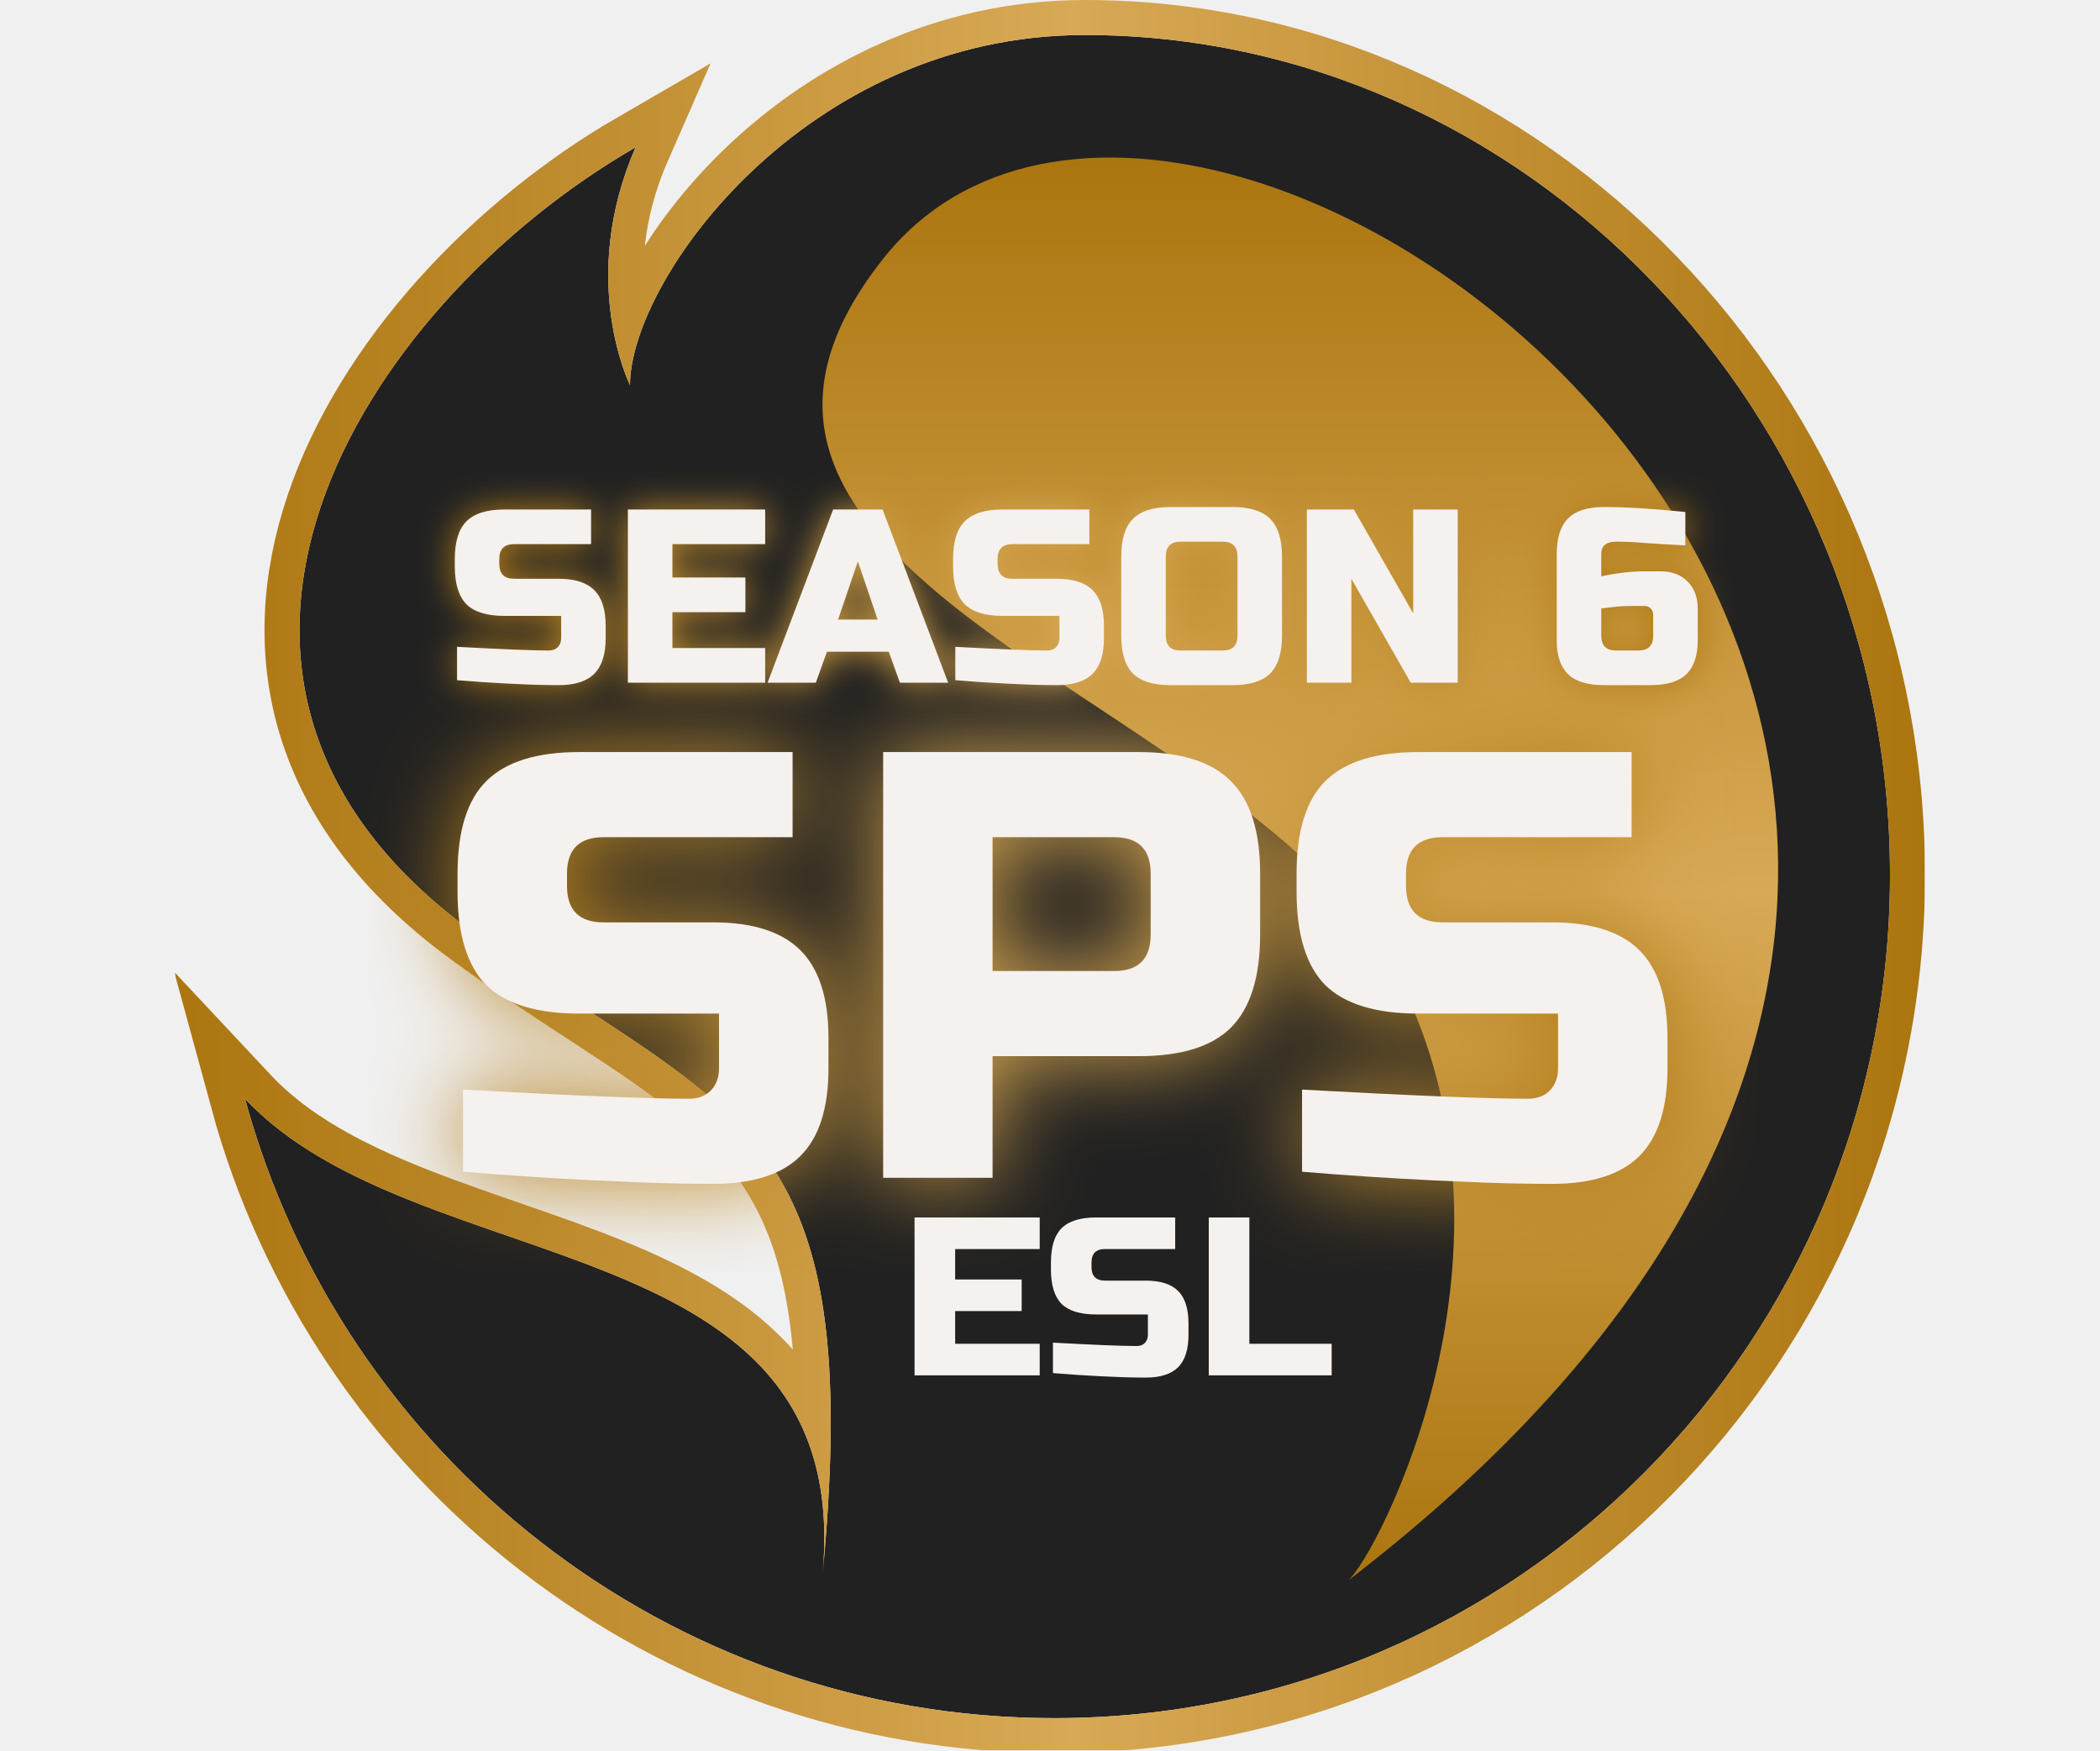
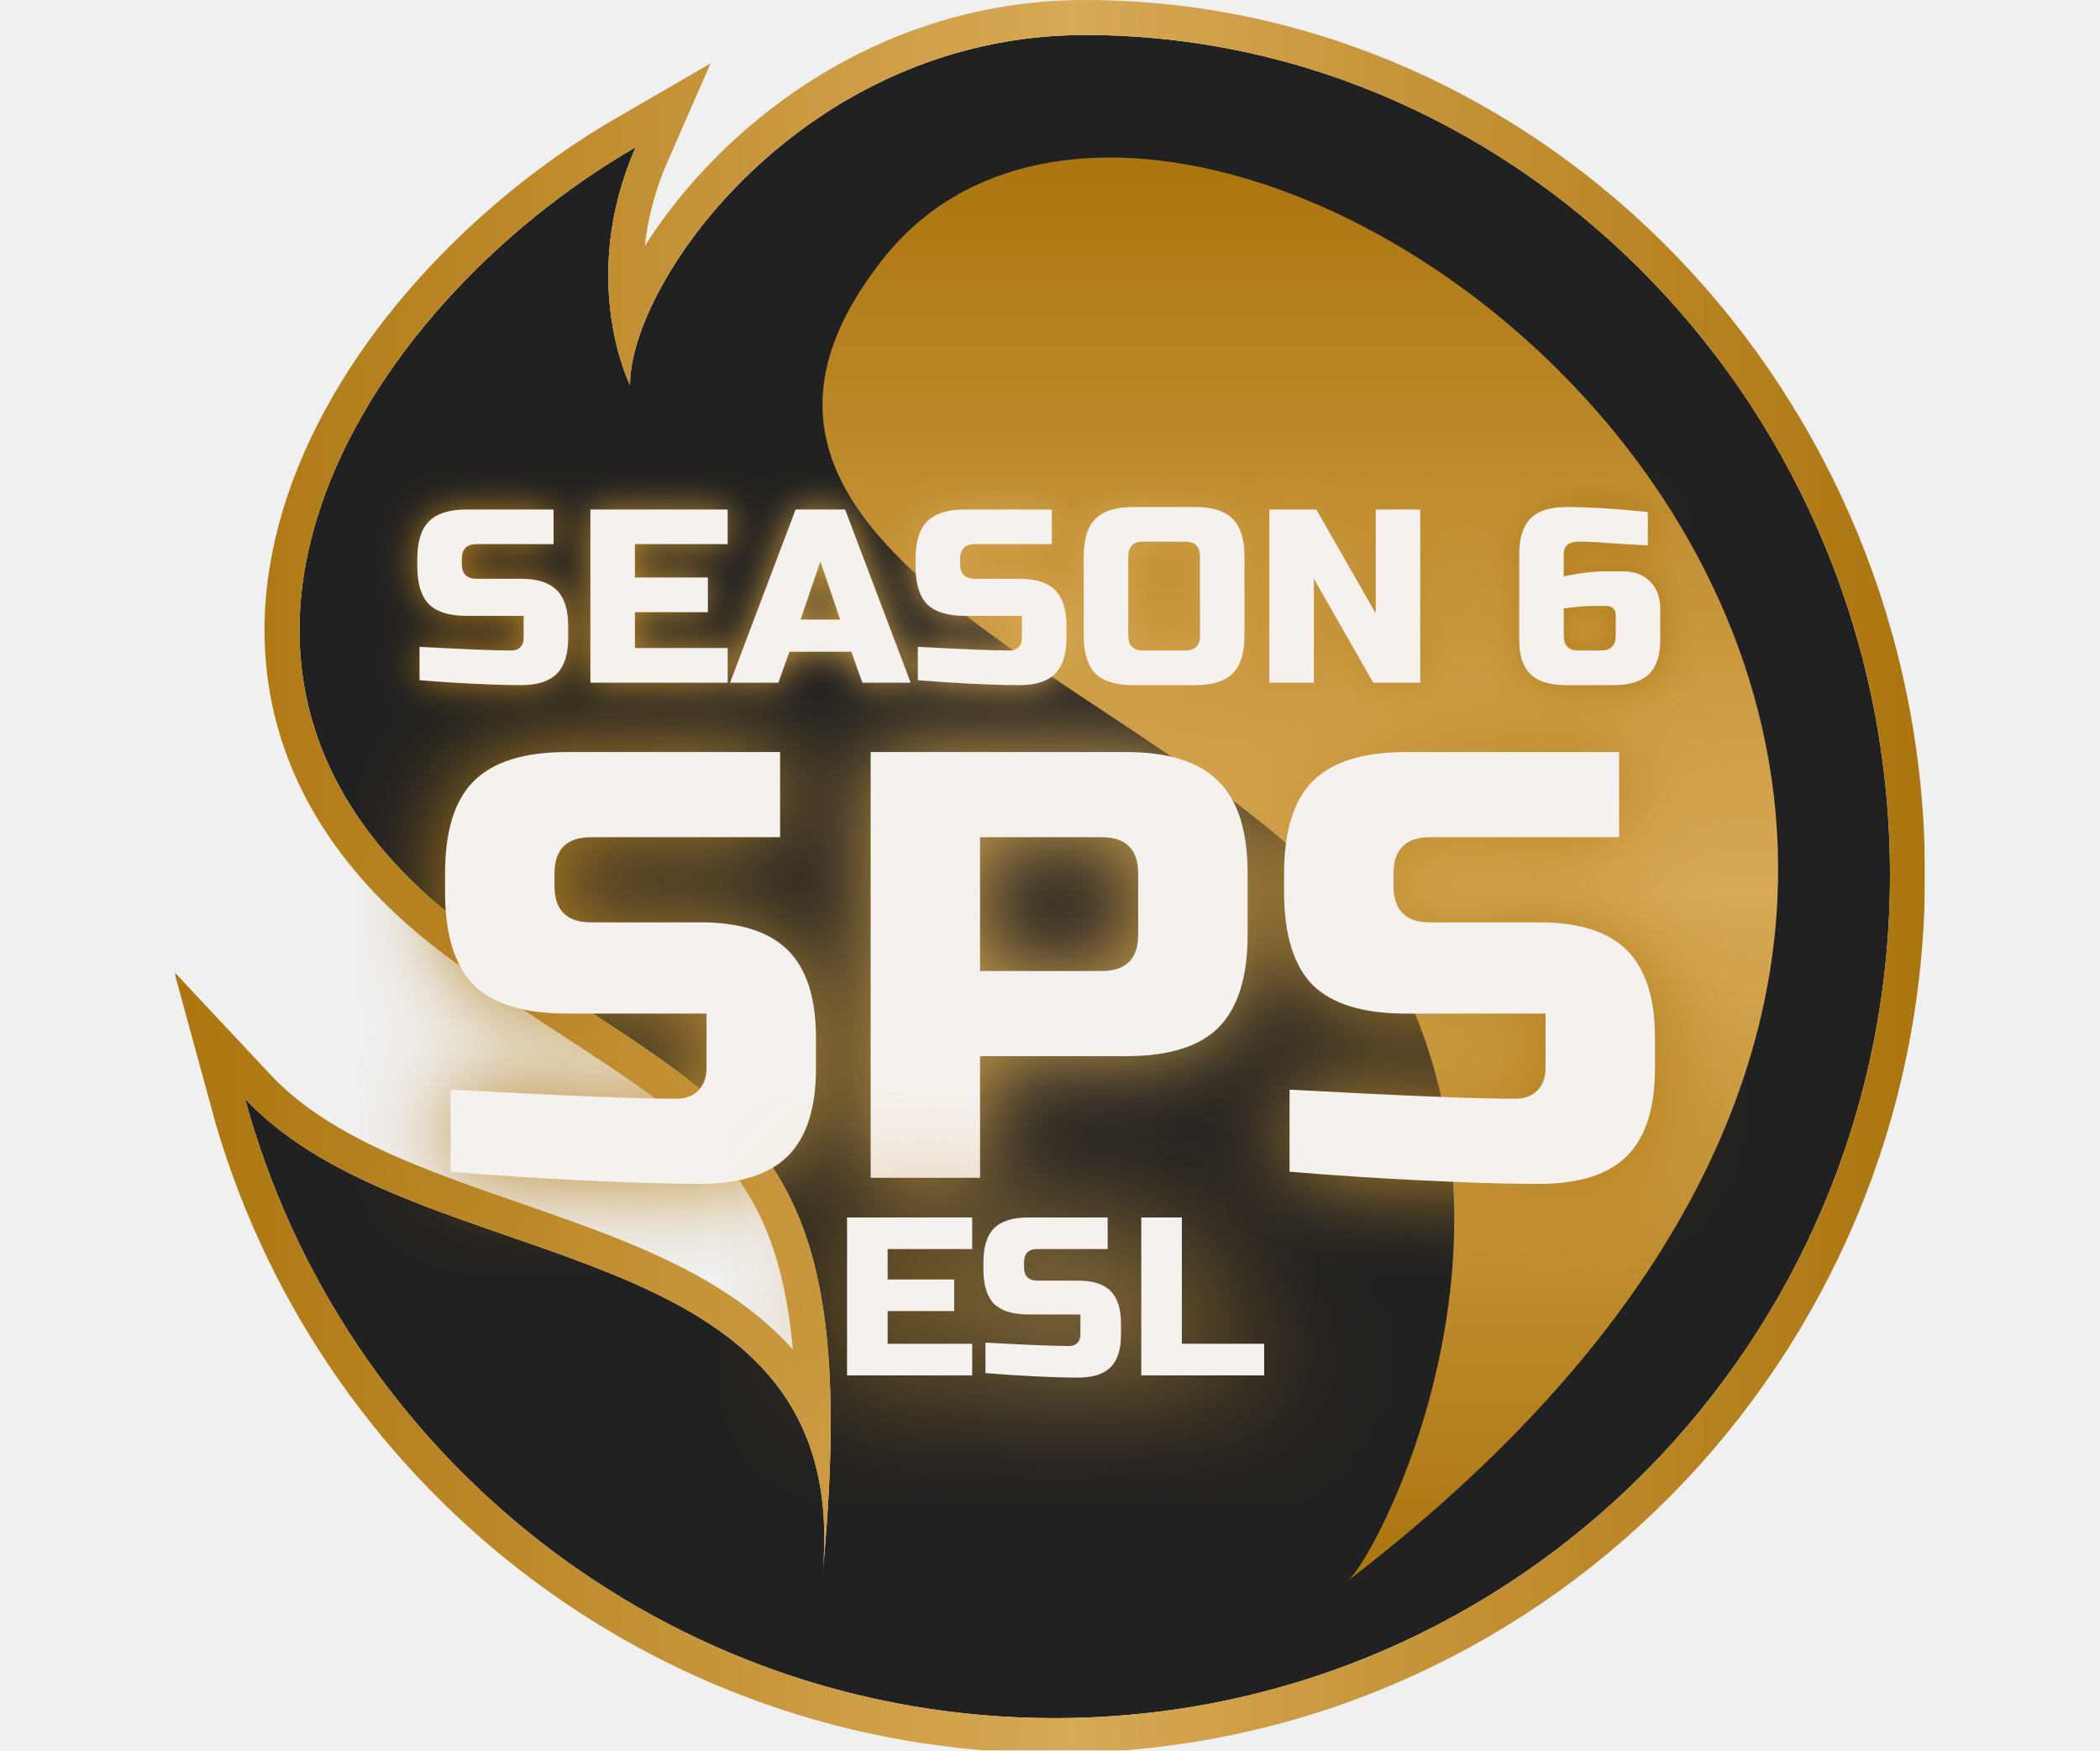
<svg xmlns="http://www.w3.org/2000/svg" width="84" height="70" viewBox="0 0 84 70" fill="none">
-   <g id="icon-sticker-s6-sps">
-     <g id="SPS-ESL" clip-path="url(#clip0_722_847)">
+   <g id="sps6">
+     <g id="SPS-ESL" clip-path="url(#clip0_114_4594)">
      <g id="Subtract">
-         <mask id="path-1-outside-1_722_847" maskUnits="userSpaceOnUse" x="6.8" y="-0.6" width="71" height="71" fill="black">
+         <mask id="path-1-outside-1_114_4594" maskUnits="userSpaceOnUse" x="6.8" y="-0.6" width="71" height="71" fill="black">
          <rect fill="white" x="6.8" y="-0.6" width="71" height="71" />
-           <path d="M25.2 15.4C25.2 15.4 23.1 11.2 25.426 5.887C14.243 12.36 5.23 27.259 18.83 37.21C20.545 38.465 22.159 39.517 23.65 40.489C30.964 45.256 34.35 47.757 32.9 63C34.246 48.856 16.731 51.338 9.8 43.938C13.686 58.214 26.711 68.708 42.18 68.708C60.715 68.708 75.6 53.587 75.6 35C75.6 16.413 60.9 1.4 43.4 1.4C32.2 1.4 25.2 11.2 25.2 15.4Z" />
+           <path d="M25.2 15.4C25.2 15.4 23.1 11.2 25.426 5.887C14.243 12.36 5.23 27.259 18.83 37.21C20.545 38.465 22.159 39.517 23.65 40.489C30.964 45.256 34.35 47.757 32.9 63C34.246 48.856 16.731 51.338 9.8 43.938C13.686 58.214 26.711 68.708 42.18 68.708C60.715 68.708 75.6 53.586 75.6 35C75.6 16.413 60.9 1.4 43.4 1.4C32.2 1.4 25.2 11.2 25.2 15.4Z" />
        </mask>
-         <path d="M25.2 15.4C25.2 15.4 23.1 11.2 25.426 5.887C14.243 12.36 5.23 27.259 18.83 37.21C20.545 38.465 22.159 39.517 23.65 40.489C30.964 45.256 34.35 47.757 32.9 63C34.246 48.856 16.731 51.338 9.8 43.938C13.686 58.214 26.711 68.708 42.18 68.708C60.715 68.708 75.6 53.587 75.6 35C75.6 16.413 60.9 1.4 43.4 1.4C32.2 1.4 25.2 11.2 25.2 15.4Z" fill="#212121" />
-         <path d="M25.2 15.4C25.2 15.4 23.1 11.2 25.426 5.887C14.243 12.36 5.23 27.259 18.83 37.21C20.545 38.465 22.159 39.517 23.65 40.489C30.964 45.256 34.35 47.757 32.9 63C34.246 48.856 16.731 51.338 9.8 43.938C13.686 58.214 26.711 68.708 42.18 68.708C60.715 68.708 75.6 53.587 75.6 35C75.6 16.413 60.9 1.4 43.4 1.4C32.2 1.4 25.2 11.2 25.2 15.4Z" stroke="url(#paint0_linear_722_847)" stroke-width="2.8" stroke-miterlimit="16" mask="url(#path-1-outside-1_722_847)" />
+         <path d="M25.2 15.4C25.2 15.4 23.1 11.2 25.426 5.887C14.243 12.36 5.23 27.259 18.83 37.21C20.545 38.465 22.159 39.517 23.65 40.489C30.964 45.256 34.35 47.757 32.9 63C34.246 48.856 16.731 51.338 9.8 43.938C13.686 58.214 26.711 68.708 42.18 68.708C60.715 68.708 75.6 53.586 75.6 35C75.6 16.413 60.9 1.4 43.4 1.4C32.2 1.4 25.2 11.2 25.2 15.4Z" fill="#212121" />
+         <path d="M25.2 15.4C25.2 15.4 23.1 11.2 25.426 5.887C14.243 12.36 5.23 27.259 18.83 37.21C20.545 38.465 22.159 39.517 23.65 40.489C30.964 45.256 34.35 47.757 32.9 63C34.246 48.856 16.731 51.338 9.8 43.938C13.686 58.214 26.711 68.708 42.18 68.708C60.715 68.708 75.6 53.586 75.6 35C75.6 16.413 60.9 1.4 43.4 1.4C32.2 1.4 25.2 11.2 25.2 15.4Z" stroke="url(#paint0_linear_114_4594)" stroke-width="2.8" stroke-miterlimit="16" mask="url(#path-1-outside-1_114_4594)" />
      </g>
-       <path id="Vector 224" d="M53.926 63.204C53.91 63.217 53.896 63.228 53.883 63.237C53.897 63.226 53.911 63.215 53.926 63.204C55.066 62.233 61.526 49.964 55.896 39.006C50.191 27.901 25.105 23.293 35.318 10.358C48.29 -6.071 96.473 30.568 53.926 63.204Z" fill="url(#paint1_linear_722_847)" />
+       <path id="Vector 224" d="M53.926 63.204C53.91 63.217 53.896 63.228 53.883 63.237C53.897 63.226 53.911 63.215 53.926 63.204C55.066 62.233 61.526 49.964 55.896 39.006C50.191 27.901 25.105 23.293 35.318 10.358C48.29 -6.071 96.473 30.568 53.926 63.204Z" fill="url(#paint1_linear_114_4594)" />
      <g id="Group 156">
-         <g id="SPS" filter="url(#filter0_f_722_847)">
-           <path d="M18.521 43.573C22.964 43.817 25.972 43.938 27.545 43.938C27.918 43.938 28.209 43.833 28.42 43.622C28.647 43.395 28.761 43.095 28.761 42.722V40.533H23.167C21.464 40.533 20.224 40.152 19.446 39.39C18.683 38.612 18.302 37.371 18.302 35.669V34.939C18.302 33.237 18.683 32.005 19.446 31.242C20.224 30.464 21.464 30.075 23.167 30.075H31.704V33.48H24.14C23.167 33.48 22.68 33.966 22.68 34.939V35.426C22.68 36.398 23.167 36.885 24.14 36.885H28.517C30.107 36.885 31.274 37.258 32.02 38.004C32.766 38.75 33.139 39.917 33.139 41.506V42.722C33.139 44.311 32.766 45.479 32.02 46.224C31.274 46.97 30.107 47.343 28.517 47.343C27.691 47.343 26.815 47.327 25.891 47.295L23.653 47.197C21.999 47.116 20.289 47.003 18.521 46.857V43.573ZM35.326 30.075H45.541C47.243 30.075 48.475 30.464 49.237 31.242C50.016 32.005 50.405 33.237 50.405 34.939V37.371C50.405 39.074 50.016 40.314 49.237 41.093C48.475 41.855 47.243 42.236 45.541 42.236H39.703V47.1H35.326V30.075ZM46.027 34.939C46.027 33.966 45.541 33.48 44.568 33.48H39.703V38.831H44.568C45.541 38.831 46.027 38.344 46.027 37.371V34.939ZM52.082 43.573C56.525 43.817 59.533 43.938 61.105 43.938C61.478 43.938 61.77 43.833 61.981 43.622C62.208 43.395 62.322 43.095 62.322 42.722V40.533H56.728C55.025 40.533 53.785 40.152 53.006 39.39C52.244 38.612 51.863 37.371 51.863 35.669V34.939C51.863 33.237 52.244 32.005 53.006 31.242C53.785 30.464 55.025 30.075 56.728 30.075H65.264V33.48H57.7C56.728 33.48 56.241 33.966 56.241 34.939V35.426C56.241 36.398 56.728 36.885 57.7 36.885H62.078C63.667 36.885 64.835 37.258 65.581 38.004C66.326 38.75 66.699 39.917 66.699 41.506V42.722C66.699 44.311 66.326 45.479 65.581 46.224C64.835 46.97 63.667 47.343 62.078 47.343C61.251 47.343 60.376 47.327 59.452 47.295L57.214 47.197C55.56 47.116 53.85 47.003 52.082 46.857V43.573Z" fill="url(#paint2_linear_722_847)" />
+         <g id="SPS" filter="url(#filter0_f_114_4594)">
+           <path d="M18.021 43.574C22.464 43.817 25.472 43.938 27.045 43.938C27.418 43.938 27.709 43.833 27.92 43.622C28.147 43.395 28.261 43.095 28.261 42.722V40.533H22.667C20.964 40.533 19.724 40.152 18.946 39.39C18.183 38.612 17.802 37.371 17.802 35.669V34.939C17.802 33.237 18.183 32.005 18.946 31.242C19.724 30.464 20.964 30.075 22.667 30.075H31.204V33.48H23.64C22.667 33.48 22.18 33.967 22.18 34.939V35.426C22.18 36.399 22.667 36.885 23.64 36.885H28.017C29.607 36.885 30.774 37.258 31.52 38.004C32.266 38.75 32.639 39.917 32.639 41.506V42.722C32.639 44.311 32.266 45.479 31.52 46.224C30.774 46.97 29.607 47.343 28.017 47.343C27.191 47.343 26.315 47.327 25.391 47.295L23.153 47.197C21.499 47.116 19.789 47.003 18.021 46.857V43.574ZM34.826 30.075H45.041C46.743 30.075 47.975 30.464 48.737 31.242C49.516 32.005 49.905 33.237 49.905 34.939V37.371C49.905 39.074 49.516 40.314 48.737 41.093C47.975 41.855 46.743 42.236 45.041 42.236H39.203V47.1H34.826V30.075ZM45.527 34.939C45.527 33.967 45.041 33.48 44.068 33.48H39.203V38.831H44.068C45.041 38.831 45.527 38.344 45.527 37.371V34.939ZM51.582 43.574C56.025 43.817 59.033 43.938 60.605 43.938C60.978 43.938 61.27 43.833 61.481 43.622C61.708 43.395 61.822 43.095 61.822 42.722V40.533H56.228C54.525 40.533 53.285 40.152 52.506 39.39C51.744 38.612 51.363 37.371 51.363 35.669V34.939C51.363 33.237 51.744 32.005 52.506 31.242C53.285 30.464 54.525 30.075 56.228 30.075H64.764V33.48H57.2C56.228 33.48 55.741 33.967 55.741 34.939V35.426C55.741 36.399 56.228 36.885 57.2 36.885H61.578C63.167 36.885 64.335 37.258 65.081 38.004C65.826 38.75 66.199 39.917 66.199 41.506V42.722C66.199 44.311 65.826 45.479 65.081 46.224C64.335 46.97 63.167 47.343 61.578 47.343C60.751 47.343 59.876 47.327 58.952 47.295L56.714 47.197C55.06 47.116 53.35 47.003 51.582 46.857V43.574Z" fill="url(#paint2_linear_114_4594)" />
        </g>
-         <path id="SPS_2" d="M18.521 43.573C22.964 43.817 25.972 43.938 27.545 43.938C27.918 43.938 28.209 43.833 28.42 43.622C28.647 43.395 28.761 43.095 28.761 42.722V40.533H23.167C21.464 40.533 20.224 40.152 19.446 39.39C18.683 38.612 18.302 37.371 18.302 35.669V34.939C18.302 33.237 18.683 32.005 19.446 31.242C20.224 30.464 21.464 30.075 23.167 30.075H31.704V33.48H24.14C23.167 33.48 22.68 33.966 22.68 34.939V35.426C22.68 36.398 23.167 36.885 24.14 36.885H28.517C30.107 36.885 31.274 37.258 32.02 38.004C32.766 38.75 33.139 39.917 33.139 41.506V42.722C33.139 44.311 32.766 45.479 32.02 46.224C31.274 46.97 30.107 47.343 28.517 47.343C27.691 47.343 26.815 47.327 25.891 47.295L23.653 47.197C21.999 47.116 20.289 47.003 18.521 46.857V43.573ZM35.326 30.075H45.541C47.243 30.075 48.475 30.464 49.237 31.242C50.016 32.005 50.405 33.237 50.405 34.939V37.371C50.405 39.074 50.016 40.314 49.237 41.093C48.475 41.855 47.243 42.236 45.541 42.236H39.703V47.1H35.326V30.075ZM46.027 34.939C46.027 33.966 45.541 33.48 44.568 33.48H39.703V38.831H44.568C45.541 38.831 46.027 38.344 46.027 37.371V34.939ZM52.082 43.573C56.525 43.817 59.533 43.938 61.105 43.938C61.478 43.938 61.77 43.833 61.981 43.622C62.208 43.395 62.322 43.095 62.322 42.722V40.533H56.728C55.025 40.533 53.785 40.152 53.006 39.39C52.244 38.612 51.863 37.371 51.863 35.669V34.939C51.863 33.237 52.244 32.005 53.006 31.242C53.785 30.464 55.025 30.075 56.728 30.075H65.264V33.48H57.7C56.728 33.48 56.241 33.966 56.241 34.939V35.426C56.241 36.398 56.728 36.885 57.7 36.885H62.078C63.667 36.885 64.835 37.258 65.581 38.004C66.326 38.75 66.699 39.917 66.699 41.506V42.722C66.699 44.311 66.326 45.479 65.581 46.224C64.835 46.97 63.667 47.343 62.078 47.343C61.251 47.343 60.376 47.327 59.452 47.295L57.214 47.197C55.56 47.116 53.85 47.003 52.082 46.857V43.573Z" fill="#F5F1EE" />
+         <path id="SPS_2" d="M18.021 43.574C22.464 43.817 25.472 43.938 27.045 43.938C27.418 43.938 27.709 43.833 27.92 43.622C28.147 43.395 28.261 43.095 28.261 42.722V40.533H22.667C20.964 40.533 19.724 40.152 18.946 39.39C18.183 38.612 17.802 37.371 17.802 35.669V34.939C17.802 33.237 18.183 32.005 18.946 31.242C19.724 30.464 20.964 30.075 22.667 30.075H31.204V33.48H23.64C22.667 33.48 22.18 33.967 22.18 34.939V35.426C22.18 36.399 22.667 36.885 23.64 36.885H28.017C29.607 36.885 30.774 37.258 31.52 38.004C32.266 38.75 32.639 39.917 32.639 41.506V42.722C32.639 44.311 32.266 45.479 31.52 46.224C30.774 46.97 29.607 47.343 28.017 47.343C27.191 47.343 26.315 47.327 25.391 47.295L23.153 47.197C21.499 47.116 19.789 47.003 18.021 46.857V43.574ZM34.826 30.075H45.041C46.743 30.075 47.975 30.464 48.737 31.242C49.516 32.005 49.905 33.237 49.905 34.939V37.371C49.905 39.074 49.516 40.314 48.737 41.093C47.975 41.855 46.743 42.236 45.041 42.236H39.203V47.1H34.826V30.075ZM45.527 34.939C45.527 33.967 45.041 33.48 44.068 33.48H39.203V38.831H44.068C45.041 38.831 45.527 38.344 45.527 37.371V34.939ZM51.582 43.574C56.025 43.817 59.033 43.938 60.605 43.938C60.978 43.938 61.27 43.833 61.481 43.622C61.708 43.395 61.822 43.095 61.822 42.722V40.533H56.228C54.525 40.533 53.285 40.152 52.506 39.39C51.744 38.612 51.363 37.371 51.363 35.669V34.939C51.363 33.237 51.744 32.005 52.506 31.242C53.285 30.464 54.525 30.075 56.228 30.075H64.764V33.48H57.2C56.228 33.48 55.741 33.967 55.741 34.939V35.426C55.741 36.399 56.228 36.885 57.2 36.885H61.578C63.167 36.885 64.335 37.258 65.081 38.004C65.826 38.75 66.199 39.917 66.199 41.506V42.722C66.199 44.311 65.826 45.479 65.081 46.224C64.335 46.97 63.167 47.343 61.578 47.343C60.751 47.343 59.876 47.327 58.952 47.295L56.714 47.197C55.06 47.116 53.35 47.003 51.582 46.857V43.574Z" fill="#F5F1EE" />
      </g>
      <g id="Group 159">
-         <g id="SEASON 6" filter="url(#filter1_f_722_847)">
-           <path d="M18.281 25.866C20.088 25.964 21.311 26.014 21.951 26.014C22.103 26.014 22.221 25.971 22.307 25.885C22.4 25.793 22.446 25.671 22.446 25.519V24.629H20.17C19.478 24.629 18.973 24.474 18.657 24.164C18.347 23.847 18.192 23.343 18.192 22.65V22.353C18.192 21.661 18.347 21.16 18.657 20.85C18.973 20.533 19.478 20.375 20.17 20.375H23.643V21.76H20.566C20.17 21.76 19.972 21.958 19.972 22.353V22.551C19.972 22.947 20.17 23.145 20.566 23.145H22.347C22.993 23.145 23.468 23.297 23.771 23.6C24.075 23.903 24.227 24.378 24.227 25.024V25.519C24.227 26.166 24.075 26.64 23.771 26.944C23.468 27.247 22.993 27.399 22.347 27.399C22.01 27.399 21.654 27.392 21.278 27.379L20.368 27.34C19.695 27.307 19 27.26 18.281 27.201V25.866ZM30.607 27.3H25.116V20.375H30.607V21.76H26.897V23.095H29.816V24.48H26.897V25.915H30.607V27.3ZM32.633 27.3H30.703L33.325 20.375H35.304L37.926 27.3H35.996L35.551 26.063H33.078L32.633 27.3ZM33.523 24.777H35.106L34.315 22.452L33.523 24.777ZM38.212 25.866C40.019 25.964 41.243 26.014 41.883 26.014C42.034 26.014 42.153 25.971 42.239 25.885C42.331 25.793 42.377 25.671 42.377 25.519V24.629H40.102C39.409 24.629 38.905 24.474 38.588 24.164C38.278 23.847 38.123 23.343 38.123 22.65V22.353C38.123 21.661 38.278 21.16 38.588 20.85C38.905 20.533 39.409 20.375 40.102 20.375H43.574V21.76H40.498C40.102 21.76 39.904 21.958 39.904 22.353V22.551C39.904 22.947 40.102 23.145 40.498 23.145H42.278C42.925 23.145 43.4 23.297 43.703 23.6C44.006 23.903 44.158 24.378 44.158 25.024V25.519C44.158 26.166 44.006 26.64 43.703 26.944C43.4 27.247 42.925 27.399 42.278 27.399C41.942 27.399 41.586 27.392 41.21 27.379L40.3 27.34C39.627 27.307 38.931 27.26 38.212 27.201V25.866ZM49.5 22.254C49.5 21.859 49.302 21.661 48.906 21.661H47.224C46.828 21.661 46.631 21.859 46.631 22.254V25.42C46.631 25.816 46.828 26.014 47.224 26.014H48.906C49.302 26.014 49.5 25.816 49.5 25.42V22.254ZM51.28 25.42C51.28 26.113 51.122 26.617 50.806 26.934C50.495 27.244 49.994 27.399 49.302 27.399H46.828C46.136 27.399 45.631 27.244 45.315 26.934C45.005 26.617 44.85 26.113 44.85 25.42V22.254C44.85 21.562 45.005 21.061 45.315 20.751C45.631 20.434 46.136 20.276 46.828 20.276H49.302C49.994 20.276 50.495 20.434 50.806 20.751C51.122 21.061 51.28 21.562 51.28 22.254V25.42ZM58.309 27.3H56.429L54.055 23.145V27.3H52.274V20.375H54.154L56.529 24.53V20.375H58.309V27.3ZM64.149 20.276C65.053 20.276 66.141 20.342 67.414 20.474V21.809C67.051 21.789 66.741 21.773 66.484 21.76C66.233 21.74 66.025 21.727 65.861 21.72C65.702 21.707 65.544 21.694 65.386 21.681C65.122 21.667 64.878 21.661 64.654 21.661C64.251 21.661 64.05 21.826 64.05 22.155V23.046C64.69 22.914 65.251 22.848 65.732 22.848H66.424C66.873 22.848 67.232 22.983 67.503 23.254C67.773 23.524 67.909 23.884 67.909 24.332V25.618C67.909 26.218 67.757 26.667 67.453 26.964C67.15 27.254 66.675 27.399 66.029 27.399H64.149C63.503 27.399 63.028 27.254 62.724 26.964C62.421 26.667 62.269 26.218 62.269 25.618V22.155C62.269 21.509 62.421 21.034 62.724 20.731C63.028 20.427 63.503 20.276 64.149 20.276ZM65.237 24.233C64.987 24.233 64.756 24.246 64.545 24.273C64.34 24.299 64.175 24.319 64.05 24.332V25.42C64.05 25.816 64.248 26.014 64.644 26.014H65.534C65.93 26.014 66.128 25.816 66.128 25.42V24.579C66.128 24.48 66.095 24.398 66.029 24.332C65.963 24.266 65.88 24.233 65.781 24.233H65.237Z" fill="url(#paint3_linear_722_847)" />
+         <g id="SEASON 6" filter="url(#filter1_f_114_4594)">
+           <path d="M16.781 25.866C18.588 25.965 19.811 26.014 20.451 26.014C20.603 26.014 20.721 25.971 20.807 25.885C20.9 25.793 20.946 25.671 20.946 25.519V24.629H18.67C17.978 24.629 17.473 24.474 17.157 24.164C16.847 23.847 16.692 23.343 16.692 22.65V22.353C16.692 21.661 16.847 21.16 17.157 20.85C17.473 20.533 17.978 20.375 18.67 20.375H22.143V21.76H19.066C18.67 21.76 18.472 21.958 18.472 22.353V22.551C18.472 22.947 18.67 23.145 19.066 23.145H20.847C21.493 23.145 21.968 23.297 22.271 23.6C22.575 23.903 22.727 24.378 22.727 25.025V25.519C22.727 26.166 22.575 26.64 22.271 26.944C21.968 27.247 21.493 27.399 20.847 27.399C20.51 27.399 20.154 27.392 19.778 27.379L18.868 27.34C18.195 27.307 17.5 27.261 16.781 27.201V25.866ZM29.107 27.3H23.616V20.375H29.107V21.76H25.397V23.095H28.316V24.48H25.397V25.915H29.107V27.3ZM31.133 27.3H29.203L31.825 20.375H33.804L36.426 27.3H34.496L34.051 26.063H31.578L31.133 27.3ZM32.023 24.777H33.606L32.815 22.452L32.023 24.777ZM36.712 25.866C38.519 25.965 39.743 26.014 40.383 26.014C40.534 26.014 40.653 25.971 40.739 25.885C40.831 25.793 40.877 25.671 40.877 25.519V24.629H38.602C37.909 24.629 37.405 24.474 37.088 24.164C36.778 23.847 36.623 23.343 36.623 22.65V22.353C36.623 21.661 36.778 21.16 37.088 20.85C37.405 20.533 37.909 20.375 38.602 20.375H42.074V21.76H38.998C38.602 21.76 38.404 21.958 38.404 22.353V22.551C38.404 22.947 38.602 23.145 38.998 23.145H40.778C41.425 23.145 41.9 23.297 42.203 23.6C42.506 23.903 42.658 24.378 42.658 25.025V25.519C42.658 26.166 42.506 26.64 42.203 26.944C41.9 27.247 41.425 27.399 40.778 27.399C40.442 27.399 40.086 27.392 39.71 27.379L38.8 27.34C38.127 27.307 37.431 27.261 36.712 27.201V25.866ZM48 22.255C48 21.859 47.802 21.661 47.406 21.661H45.724C45.328 21.661 45.131 21.859 45.131 22.255V25.42C45.131 25.816 45.328 26.014 45.724 26.014H47.406C47.802 26.014 48 25.816 48 25.42V22.255ZM49.78 25.42C49.78 26.113 49.622 26.617 49.306 26.934C48.995 27.244 48.494 27.399 47.802 27.399H45.328C44.636 27.399 44.131 27.244 43.815 26.934C43.505 26.617 43.35 26.113 43.35 25.42V22.255C43.35 21.562 43.505 21.061 43.815 20.751C44.131 20.434 44.636 20.276 45.328 20.276H47.802C48.494 20.276 48.995 20.434 49.306 20.751C49.622 21.061 49.78 21.562 49.78 22.255V25.42ZM56.809 27.3H54.929L52.555 23.145V27.3H50.774V20.375H52.654L55.029 24.53V20.375H56.809V27.3ZM62.649 20.276C63.553 20.276 64.641 20.342 65.914 20.474V21.809C65.551 21.79 65.241 21.773 64.984 21.76C64.733 21.74 64.525 21.727 64.361 21.72C64.202 21.707 64.044 21.694 63.886 21.681C63.622 21.668 63.378 21.661 63.154 21.661C62.751 21.661 62.55 21.826 62.55 22.155V23.046C63.19 22.914 63.751 22.848 64.232 22.848H64.924C65.373 22.848 65.732 22.983 66.003 23.254C66.273 23.524 66.409 23.884 66.409 24.332V25.618C66.409 26.218 66.257 26.667 65.953 26.964C65.65 27.254 65.175 27.399 64.529 27.399H62.649C62.003 27.399 61.528 27.254 61.224 26.964C60.921 26.667 60.769 26.218 60.769 25.618V22.155C60.769 21.509 60.921 21.034 61.224 20.731C61.528 20.427 62.003 20.276 62.649 20.276ZM63.737 24.233C63.487 24.233 63.256 24.246 63.045 24.273C62.84 24.299 62.675 24.319 62.55 24.332V25.42C62.55 25.816 62.748 26.014 63.144 26.014H64.034C64.43 26.014 64.628 25.816 64.628 25.42V24.579C64.628 24.48 64.595 24.398 64.529 24.332C64.463 24.266 64.38 24.233 64.281 24.233H63.737Z" fill="url(#paint3_linear_114_4594)" />
        </g>
-         <path id="SEASON 6_2" d="M18.281 25.866C20.088 25.964 21.311 26.014 21.951 26.014C22.103 26.014 22.221 25.971 22.307 25.885C22.4 25.793 22.446 25.671 22.446 25.519V24.629H20.17C19.478 24.629 18.973 24.474 18.657 24.164C18.347 23.847 18.192 23.343 18.192 22.65V22.353C18.192 21.661 18.347 21.16 18.657 20.85C18.973 20.533 19.478 20.375 20.17 20.375H23.643V21.76H20.566C20.17 21.76 19.972 21.958 19.972 22.353V22.551C19.972 22.947 20.17 23.145 20.566 23.145H22.347C22.993 23.145 23.468 23.297 23.771 23.6C24.075 23.903 24.227 24.378 24.227 25.024V25.519C24.227 26.166 24.075 26.64 23.771 26.944C23.468 27.247 22.993 27.399 22.347 27.399C22.01 27.399 21.654 27.392 21.278 27.379L20.368 27.34C19.695 27.307 19 27.26 18.281 27.201V25.866ZM30.607 27.3H25.116V20.375H30.607V21.76H26.897V23.095H29.816V24.48H26.897V25.915H30.607V27.3ZM32.633 27.3H30.703L33.325 20.375H35.304L37.926 27.3H35.996L35.551 26.063H33.078L32.633 27.3ZM33.523 24.777H35.106L34.315 22.452L33.523 24.777ZM38.212 25.866C40.019 25.964 41.243 26.014 41.883 26.014C42.034 26.014 42.153 25.971 42.239 25.885C42.331 25.793 42.377 25.671 42.377 25.519V24.629H40.102C39.409 24.629 38.905 24.474 38.588 24.164C38.278 23.847 38.123 23.343 38.123 22.65V22.353C38.123 21.661 38.278 21.16 38.588 20.85C38.905 20.533 39.409 20.375 40.102 20.375H43.574V21.76H40.498C40.102 21.76 39.904 21.958 39.904 22.353V22.551C39.904 22.947 40.102 23.145 40.498 23.145H42.278C42.925 23.145 43.4 23.297 43.703 23.6C44.006 23.903 44.158 24.378 44.158 25.024V25.519C44.158 26.166 44.006 26.64 43.703 26.944C43.4 27.247 42.925 27.399 42.278 27.399C41.942 27.399 41.586 27.392 41.21 27.379L40.3 27.34C39.627 27.307 38.931 27.26 38.212 27.201V25.866ZM49.5 22.254C49.5 21.859 49.302 21.661 48.906 21.661H47.224C46.828 21.661 46.631 21.859 46.631 22.254V25.42C46.631 25.816 46.828 26.014 47.224 26.014H48.906C49.302 26.014 49.5 25.816 49.5 25.42V22.254ZM51.28 25.42C51.28 26.113 51.122 26.617 50.806 26.934C50.495 27.244 49.994 27.399 49.302 27.399H46.828C46.136 27.399 45.631 27.244 45.315 26.934C45.005 26.617 44.85 26.113 44.85 25.42V22.254C44.85 21.562 45.005 21.061 45.315 20.751C45.631 20.434 46.136 20.276 46.828 20.276H49.302C49.994 20.276 50.495 20.434 50.806 20.751C51.122 21.061 51.28 21.562 51.28 22.254V25.42ZM58.309 27.3H56.429L54.055 23.145V27.3H52.274V20.375H54.154L56.529 24.53V20.375H58.309V27.3ZM64.149 20.276C65.053 20.276 66.141 20.342 67.414 20.474V21.809C67.051 21.789 66.741 21.773 66.484 21.76C66.233 21.74 66.025 21.727 65.861 21.72C65.702 21.707 65.544 21.694 65.386 21.681C65.122 21.667 64.878 21.661 64.654 21.661C64.251 21.661 64.05 21.826 64.05 22.155V23.046C64.69 22.914 65.251 22.848 65.732 22.848H66.424C66.873 22.848 67.232 22.983 67.503 23.254C67.773 23.524 67.909 23.884 67.909 24.332V25.618C67.909 26.218 67.757 26.667 67.453 26.964C67.15 27.254 66.675 27.399 66.029 27.399H64.149C63.503 27.399 63.028 27.254 62.724 26.964C62.421 26.667 62.269 26.218 62.269 25.618V22.155C62.269 21.509 62.421 21.034 62.724 20.731C63.028 20.427 63.503 20.276 64.149 20.276ZM65.237 24.233C64.987 24.233 64.756 24.246 64.545 24.273C64.34 24.299 64.175 24.319 64.05 24.332V25.42C64.05 25.816 64.248 26.014 64.644 26.014H65.534C65.93 26.014 66.128 25.816 66.128 25.42V24.579C66.128 24.48 66.095 24.398 66.029 24.332C65.963 24.266 65.88 24.233 65.781 24.233H65.237Z" fill="#F5F1EE" />
+         <path id="SEASON 6_2" d="M16.781 25.866C18.588 25.965 19.811 26.014 20.451 26.014C20.603 26.014 20.721 25.971 20.807 25.885C20.9 25.793 20.946 25.671 20.946 25.519V24.629H18.67C17.978 24.629 17.473 24.474 17.157 24.164C16.847 23.847 16.692 23.343 16.692 22.65V22.353C16.692 21.661 16.847 21.16 17.157 20.85C17.473 20.533 17.978 20.375 18.67 20.375H22.143V21.76H19.066C18.67 21.76 18.472 21.958 18.472 22.353V22.551C18.472 22.947 18.67 23.145 19.066 23.145H20.847C21.493 23.145 21.968 23.297 22.271 23.6C22.575 23.903 22.727 24.378 22.727 25.025V25.519C22.727 26.166 22.575 26.64 22.271 26.944C21.968 27.247 21.493 27.399 20.847 27.399C20.51 27.399 20.154 27.392 19.778 27.379L18.868 27.34C18.195 27.307 17.5 27.261 16.781 27.201V25.866ZM29.107 27.3H23.616V20.375H29.107V21.76H25.397V23.095H28.316V24.48H25.397V25.915H29.107V27.3ZM31.133 27.3H29.203L31.825 20.375H33.804L36.426 27.3H34.496L34.051 26.063H31.578L31.133 27.3ZM32.023 24.777H33.606L32.815 22.452L32.023 24.777ZM36.712 25.866C38.519 25.965 39.743 26.014 40.383 26.014C40.534 26.014 40.653 25.971 40.739 25.885C40.831 25.793 40.877 25.671 40.877 25.519V24.629H38.602C37.909 24.629 37.405 24.474 37.088 24.164C36.778 23.847 36.623 23.343 36.623 22.65V22.353C36.623 21.661 36.778 21.16 37.088 20.85C37.405 20.533 37.909 20.375 38.602 20.375H42.074V21.76H38.998C38.602 21.76 38.404 21.958 38.404 22.353V22.551C38.404 22.947 38.602 23.145 38.998 23.145H40.778C41.425 23.145 41.9 23.297 42.203 23.6C42.506 23.903 42.658 24.378 42.658 25.025V25.519C42.658 26.166 42.506 26.64 42.203 26.944C41.9 27.247 41.425 27.399 40.778 27.399C40.442 27.399 40.086 27.392 39.71 27.379L38.8 27.34C38.127 27.307 37.431 27.261 36.712 27.201V25.866ZM48 22.255C48 21.859 47.802 21.661 47.406 21.661H45.724C45.328 21.661 45.131 21.859 45.131 22.255V25.42C45.131 25.816 45.328 26.014 45.724 26.014H47.406C47.802 26.014 48 25.816 48 25.42V22.255ZM49.78 25.42C49.78 26.113 49.622 26.617 49.306 26.934C48.995 27.244 48.494 27.399 47.802 27.399H45.328C44.636 27.399 44.131 27.244 43.815 26.934C43.505 26.617 43.35 26.113 43.35 25.42V22.255C43.35 21.562 43.505 21.061 43.815 20.751C44.131 20.434 44.636 20.276 45.328 20.276H47.802C48.494 20.276 48.995 20.434 49.306 20.751C49.622 21.061 49.78 21.562 49.78 22.255V25.42ZM56.809 27.3H54.929L52.555 23.145V27.3H50.774V20.375H52.654L55.029 24.53V20.375H56.809V27.3ZM62.649 20.276C63.553 20.276 64.641 20.342 65.914 20.474V21.809C65.551 21.79 65.241 21.773 64.984 21.76C64.733 21.74 64.525 21.727 64.361 21.72C64.202 21.707 64.044 21.694 63.886 21.681C63.622 21.668 63.378 21.661 63.154 21.661C62.751 21.661 62.55 21.826 62.55 22.155V23.046C63.19 22.914 63.751 22.848 64.232 22.848H64.924C65.373 22.848 65.732 22.983 66.003 23.254C66.273 23.524 66.409 23.884 66.409 24.332V25.618C66.409 26.218 66.257 26.667 65.953 26.964C65.65 27.254 65.175 27.399 64.529 27.399H62.649C62.003 27.399 61.528 27.254 61.224 26.964C60.921 26.667 60.769 26.218 60.769 25.618V22.155C60.769 21.509 60.921 21.034 61.224 20.731C61.528 20.427 62.003 20.276 62.649 20.276ZM63.737 24.233C63.487 24.233 63.256 24.246 63.045 24.273C62.84 24.299 62.675 24.319 62.55 24.332V25.42C62.55 25.816 62.748 26.014 63.144 26.014H64.034C64.43 26.014 64.628 25.816 64.628 25.42V24.579C64.628 24.48 64.595 24.398 64.529 24.332C64.463 24.266 64.38 24.233 64.281 24.233H63.737Z" fill="#F5F1EE" />
      </g>
      <g id="Group 160">
-         <path id="ESL" d="M41.588 55H36.582V48.686H41.588V49.949H38.206V51.166H40.867V52.429H38.206V53.737H41.588V55ZM42.118 53.692C43.766 53.782 44.882 53.827 45.465 53.827C45.603 53.827 45.712 53.788 45.79 53.71C45.874 53.626 45.916 53.515 45.916 53.376V52.565H43.841C43.21 52.565 42.75 52.423 42.461 52.141C42.179 51.852 42.037 51.392 42.037 50.76V50.49C42.037 49.858 42.179 49.401 42.461 49.119C42.75 48.83 43.21 48.686 43.841 48.686H47.008V49.949H44.202C43.841 49.949 43.661 50.129 43.661 50.49V50.67C43.661 51.031 43.841 51.212 44.202 51.212H45.826C46.415 51.212 46.848 51.35 47.125 51.626C47.401 51.903 47.54 52.336 47.54 52.925V53.376C47.54 53.966 47.401 54.399 47.125 54.675C46.848 54.952 46.415 55.09 45.826 55.09C45.519 55.09 45.194 55.084 44.852 55.072L44.022 55.036C43.408 55.006 42.774 54.964 42.118 54.91V53.692ZM49.974 53.737H53.267V55H48.351V48.686H49.974V53.737Z" fill="#F5F1EE" />
+         <g id="ESL" filter="url(#filter2_f_114_4594)">
+           <path d="M38.888 55H33.882V48.686H38.888V49.949H35.506V51.166H38.167V52.429H35.506V53.737H38.888V55ZM39.418 53.692C41.066 53.782 42.182 53.827 42.765 53.827C42.903 53.827 43.011 53.788 43.09 53.71C43.174 53.626 43.216 53.515 43.216 53.376V52.565H41.141C40.51 52.565 40.05 52.423 39.761 52.141C39.479 51.852 39.337 51.392 39.337 50.76V50.49C39.337 49.858 39.479 49.401 39.761 49.119C40.05 48.83 40.51 48.686 41.141 48.686H44.307V49.949H41.502C41.141 49.949 40.961 50.129 40.961 50.49V50.67C40.961 51.031 41.141 51.212 41.502 51.212H43.126C43.715 51.212 44.148 51.35 44.425 51.626C44.701 51.903 44.84 52.336 44.84 52.925V53.376C44.84 53.966 44.701 54.399 44.425 54.675C44.148 54.952 43.715 55.09 43.126 55.09C42.819 55.09 42.494 55.084 42.152 55.072L41.322 55.036C40.708 55.006 40.074 54.964 39.418 54.91V53.692ZM47.274 53.737H50.567V55H45.651V48.686H47.274V53.737Z" fill="url(#paint4_linear_114_4594)" />
+         </g>
+         <path id="ESL_2" d="M38.888 55H33.882V48.686H38.888V49.949H35.506V51.166H38.167V52.429H35.506V53.737H38.888V55ZM39.418 53.692C41.066 53.782 42.182 53.827 42.765 53.827C42.903 53.827 43.011 53.788 43.09 53.71C43.174 53.626 43.216 53.515 43.216 53.376V52.565H41.141C40.51 52.565 40.05 52.423 39.761 52.141C39.479 51.852 39.337 51.392 39.337 50.76V50.49C39.337 49.858 39.479 49.401 39.761 49.119C40.05 48.83 40.51 48.686 41.141 48.686H44.307V49.949H41.502C41.141 49.949 40.961 50.129 40.961 50.49V50.67C40.961 51.031 41.141 51.212 41.502 51.212H43.126C43.715 51.212 44.148 51.35 44.425 51.626C44.701 51.903 44.84 52.336 44.84 52.925V53.376C44.84 53.966 44.701 54.399 44.425 54.675C44.148 54.952 43.715 55.09 43.126 55.09C42.819 55.09 42.494 55.084 42.152 55.072L41.322 55.036C40.708 55.006 40.074 54.964 39.418 54.91V53.692ZM47.274 53.737H50.567V55H45.651V48.686H47.274V53.737Z" fill="#F5F1EE" />
      </g>
    </g>
  </g>
  <defs>
-     <filter id="filter0_f_722_847" x="14.753" y="26.526" width="55.495" height="24.367" filterUnits="userSpaceOnUse" color-interpolation-filters="sRGB">
+     <filter id="filter0_f_114_4594" x="14.253" y="26.526" width="55.496" height="24.367" filterUnits="userSpaceOnUse" color-interpolation-filters="sRGB">
      <feFlood flood-opacity="0" result="BackgroundImageFix" />
      <feBlend mode="normal" in="SourceGraphic" in2="BackgroundImageFix" result="shape" />
-       <feGaussianBlur stdDeviation="1.775" result="effect1_foregroundBlur_722_847" />
+       <feGaussianBlur stdDeviation="1.775" result="effect1_foregroundBlur_114_4594" />
    </filter>
-     <filter id="filter1_f_722_847" x="16.748" y="18.832" width="52.604" height="10.011" filterUnits="userSpaceOnUse" color-interpolation-filters="sRGB">
+     <filter id="filter1_f_114_4594" x="15.248" y="18.832" width="52.604" height="10.011" filterUnits="userSpaceOnUse" color-interpolation-filters="sRGB">
      <feFlood flood-opacity="0" result="BackgroundImageFix" />
      <feBlend mode="normal" in="SourceGraphic" in2="BackgroundImageFix" result="shape" />
-       <feGaussianBlur stdDeviation="0.722" result="effect1_foregroundBlur_722_847" />
+       <feGaussianBlur stdDeviation="0.722" result="effect1_foregroundBlur_114_4594" />
    </filter>
-     <linearGradient id="paint0_linear_722_847" x1="6.724" y1="35.054" x2="76.804" y2="35.054" gradientUnits="userSpaceOnUse">
+     <filter id="filter2_f_114_4594" x="28.882" y="43.686" width="26.685" height="16.404" filterUnits="userSpaceOnUse" color-interpolation-filters="sRGB">
+       <feFlood flood-opacity="0" result="BackgroundImageFix" />
+       <feBlend mode="normal" in="SourceGraphic" in2="BackgroundImageFix" result="shape" />
+       <feGaussianBlur stdDeviation="2.5" result="effect1_foregroundBlur_114_4594" />
+     </filter>
+     <linearGradient id="paint0_linear_114_4594" x1="6.724" y1="35.054" x2="76.804" y2="35.054" gradientUnits="userSpaceOnUse">
      <stop stop-color="#AB750F" />
      <stop offset="0.516" stop-color="#D8A956" />
      <stop offset="1" stop-color="#AB750F" />
    </linearGradient>
-     <linearGradient id="paint1_linear_722_847" x1="52.013" y1="6.3" x2="52.013" y2="63.237" gradientUnits="userSpaceOnUse">
+     <linearGradient id="paint1_linear_114_4594" x1="52.013" y1="6.3" x2="52.013" y2="63.237" gradientUnits="userSpaceOnUse">
      <stop stop-color="#AB750F" />
      <stop offset="0.516" stop-color="#D8A956" />
      <stop offset="1" stop-color="#AB750F" />
    </linearGradient>
-     <linearGradient id="paint2_linear_722_847" x1="15.163" y1="38.6" x2="68.415" y2="38.6" gradientUnits="userSpaceOnUse">
+     <linearGradient id="paint2_linear_114_4594" x1="14.663" y1="38.6" x2="67.915" y2="38.6" gradientUnits="userSpaceOnUse">
      <stop stop-color="#AB750F" />
      <stop offset="0.516" stop-color="#D8A956" />
      <stop offset="1" stop-color="#AB750F" />
    </linearGradient>
-     <linearGradient id="paint3_linear_722_847" x1="15.116" y1="23.8" x2="69.433" y2="23.8" gradientUnits="userSpaceOnUse">
+     <linearGradient id="paint3_linear_114_4594" x1="13.616" y1="23.8" x2="67.933" y2="23.8" gradientUnits="userSpaceOnUse">
      <stop stop-color="#AB750F" />
      <stop offset="0.516" stop-color="#D8A956" />
      <stop offset="1" stop-color="#AB750F" />
    </linearGradient>
-     <clipPath id="clip0_722_847">
+     <linearGradient id="paint4_linear_114_4594" x1="32.158" y1="52" x2="51.329" y2="52" gradientUnits="userSpaceOnUse">
+       <stop stop-color="#AB750F" />
+       <stop offset="0.516" stop-color="#D8A956" />
+       <stop offset="1" stop-color="#AB750F" />
+     </linearGradient>
+     <clipPath id="clip0_114_4594">
      <rect width="70" height="70" fill="white" transform="translate(7)" />
    </clipPath>
  </defs>
</svg>
